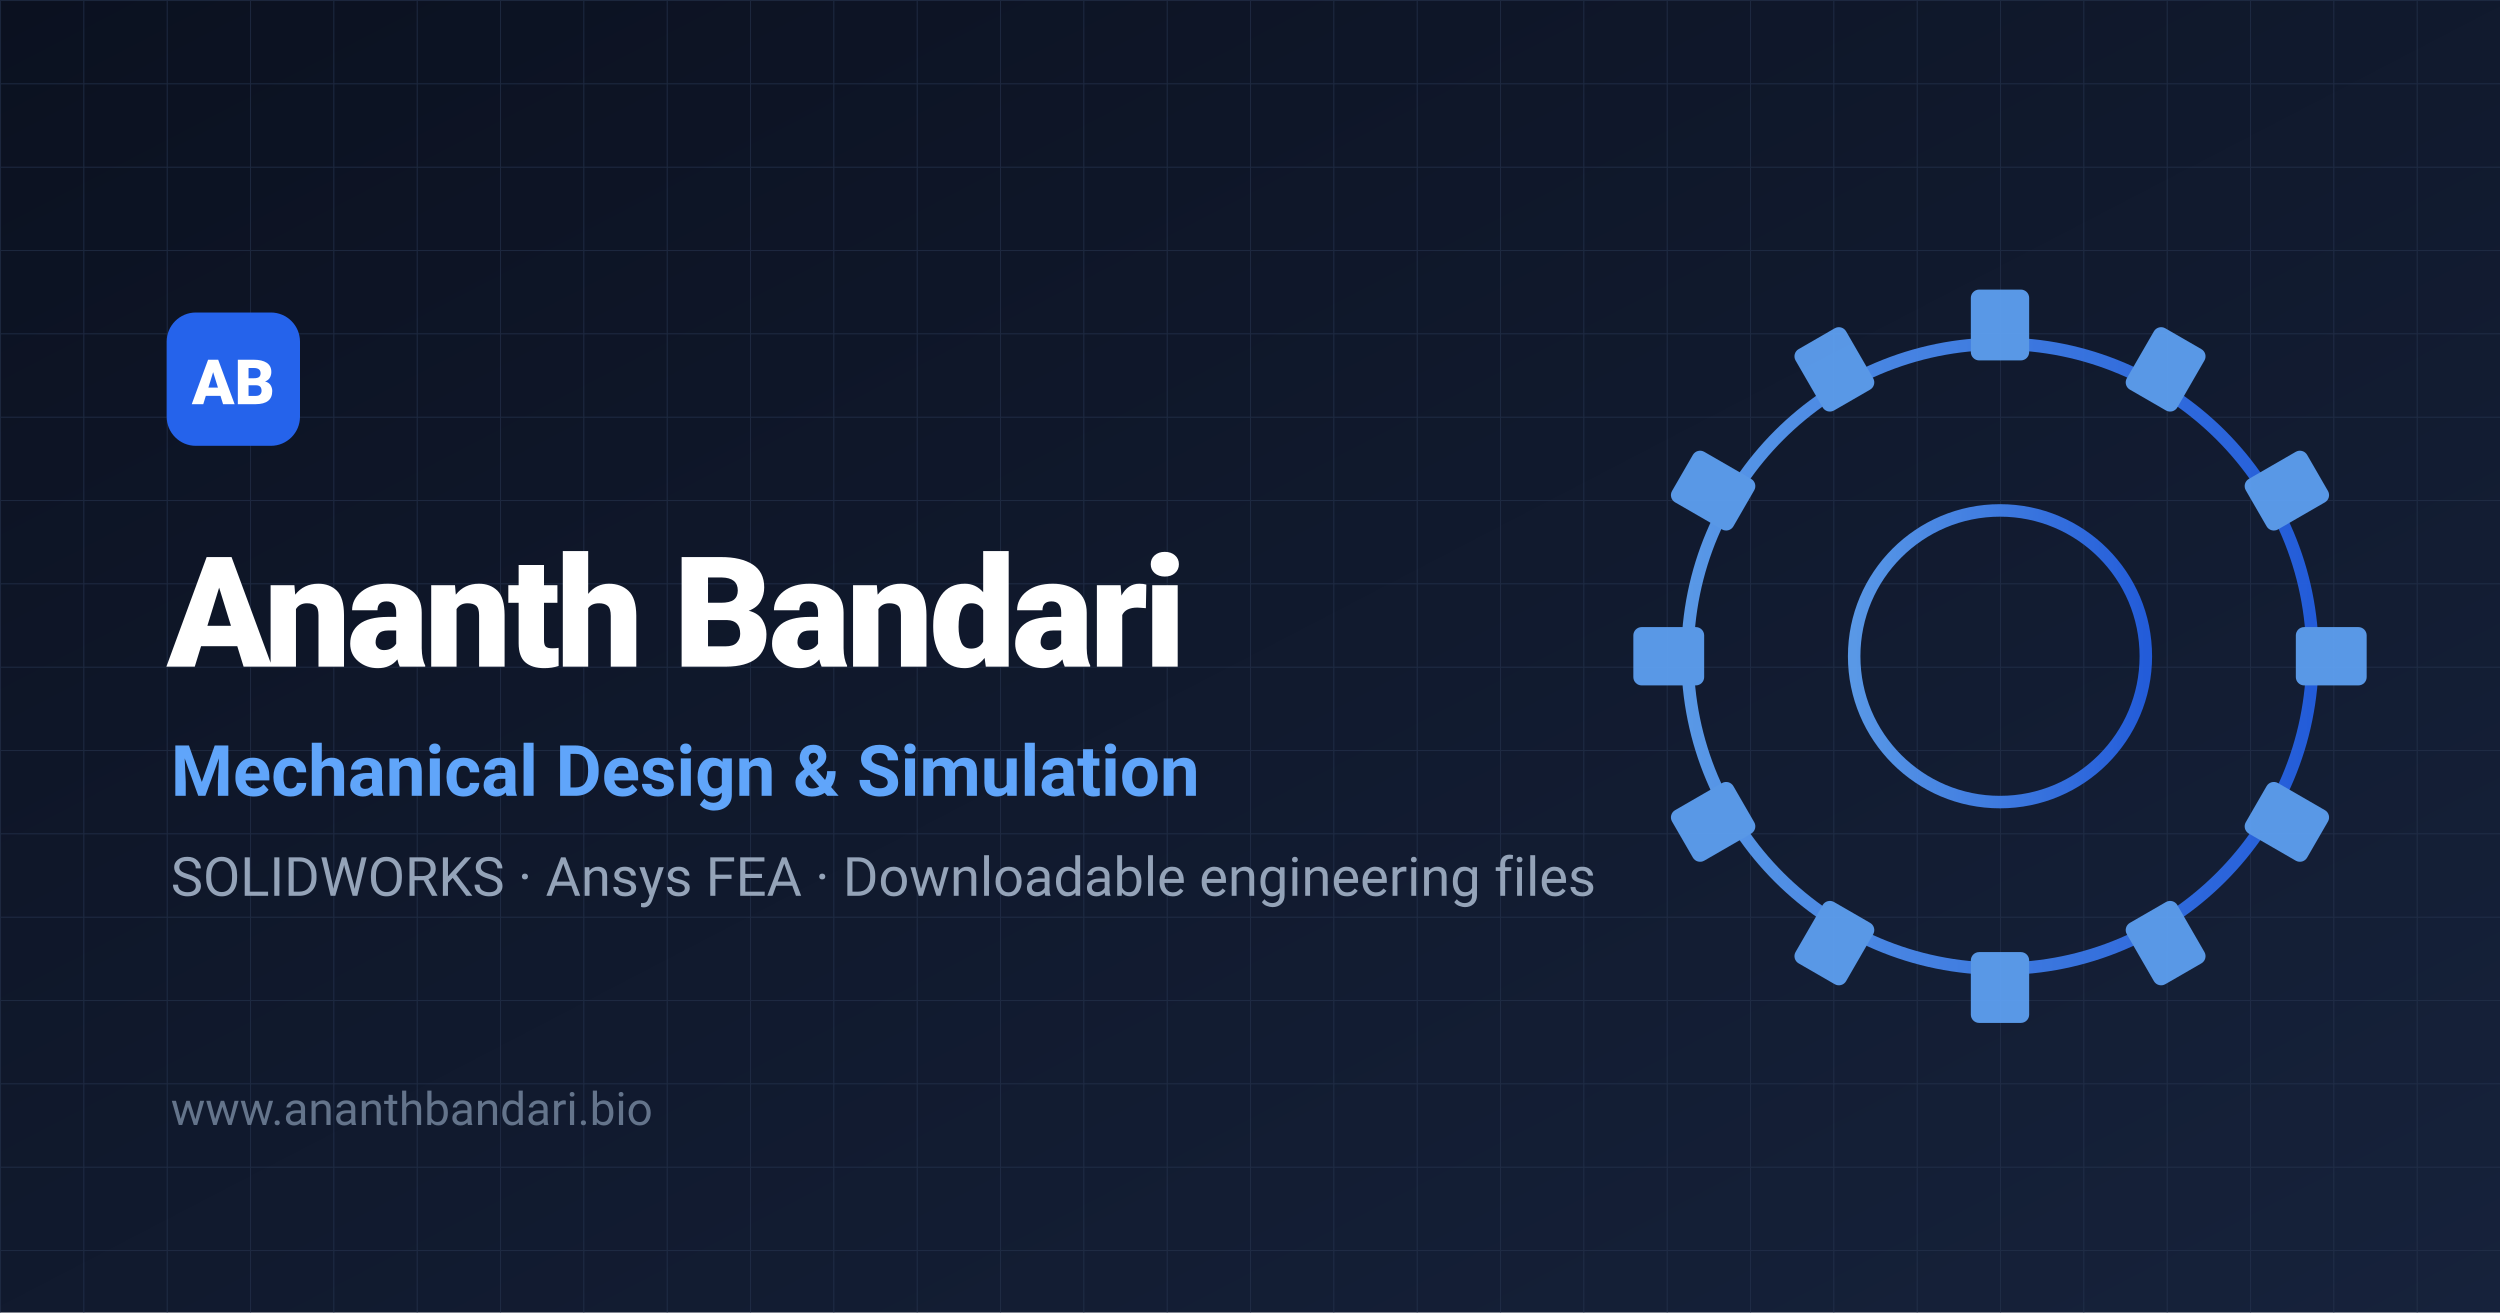
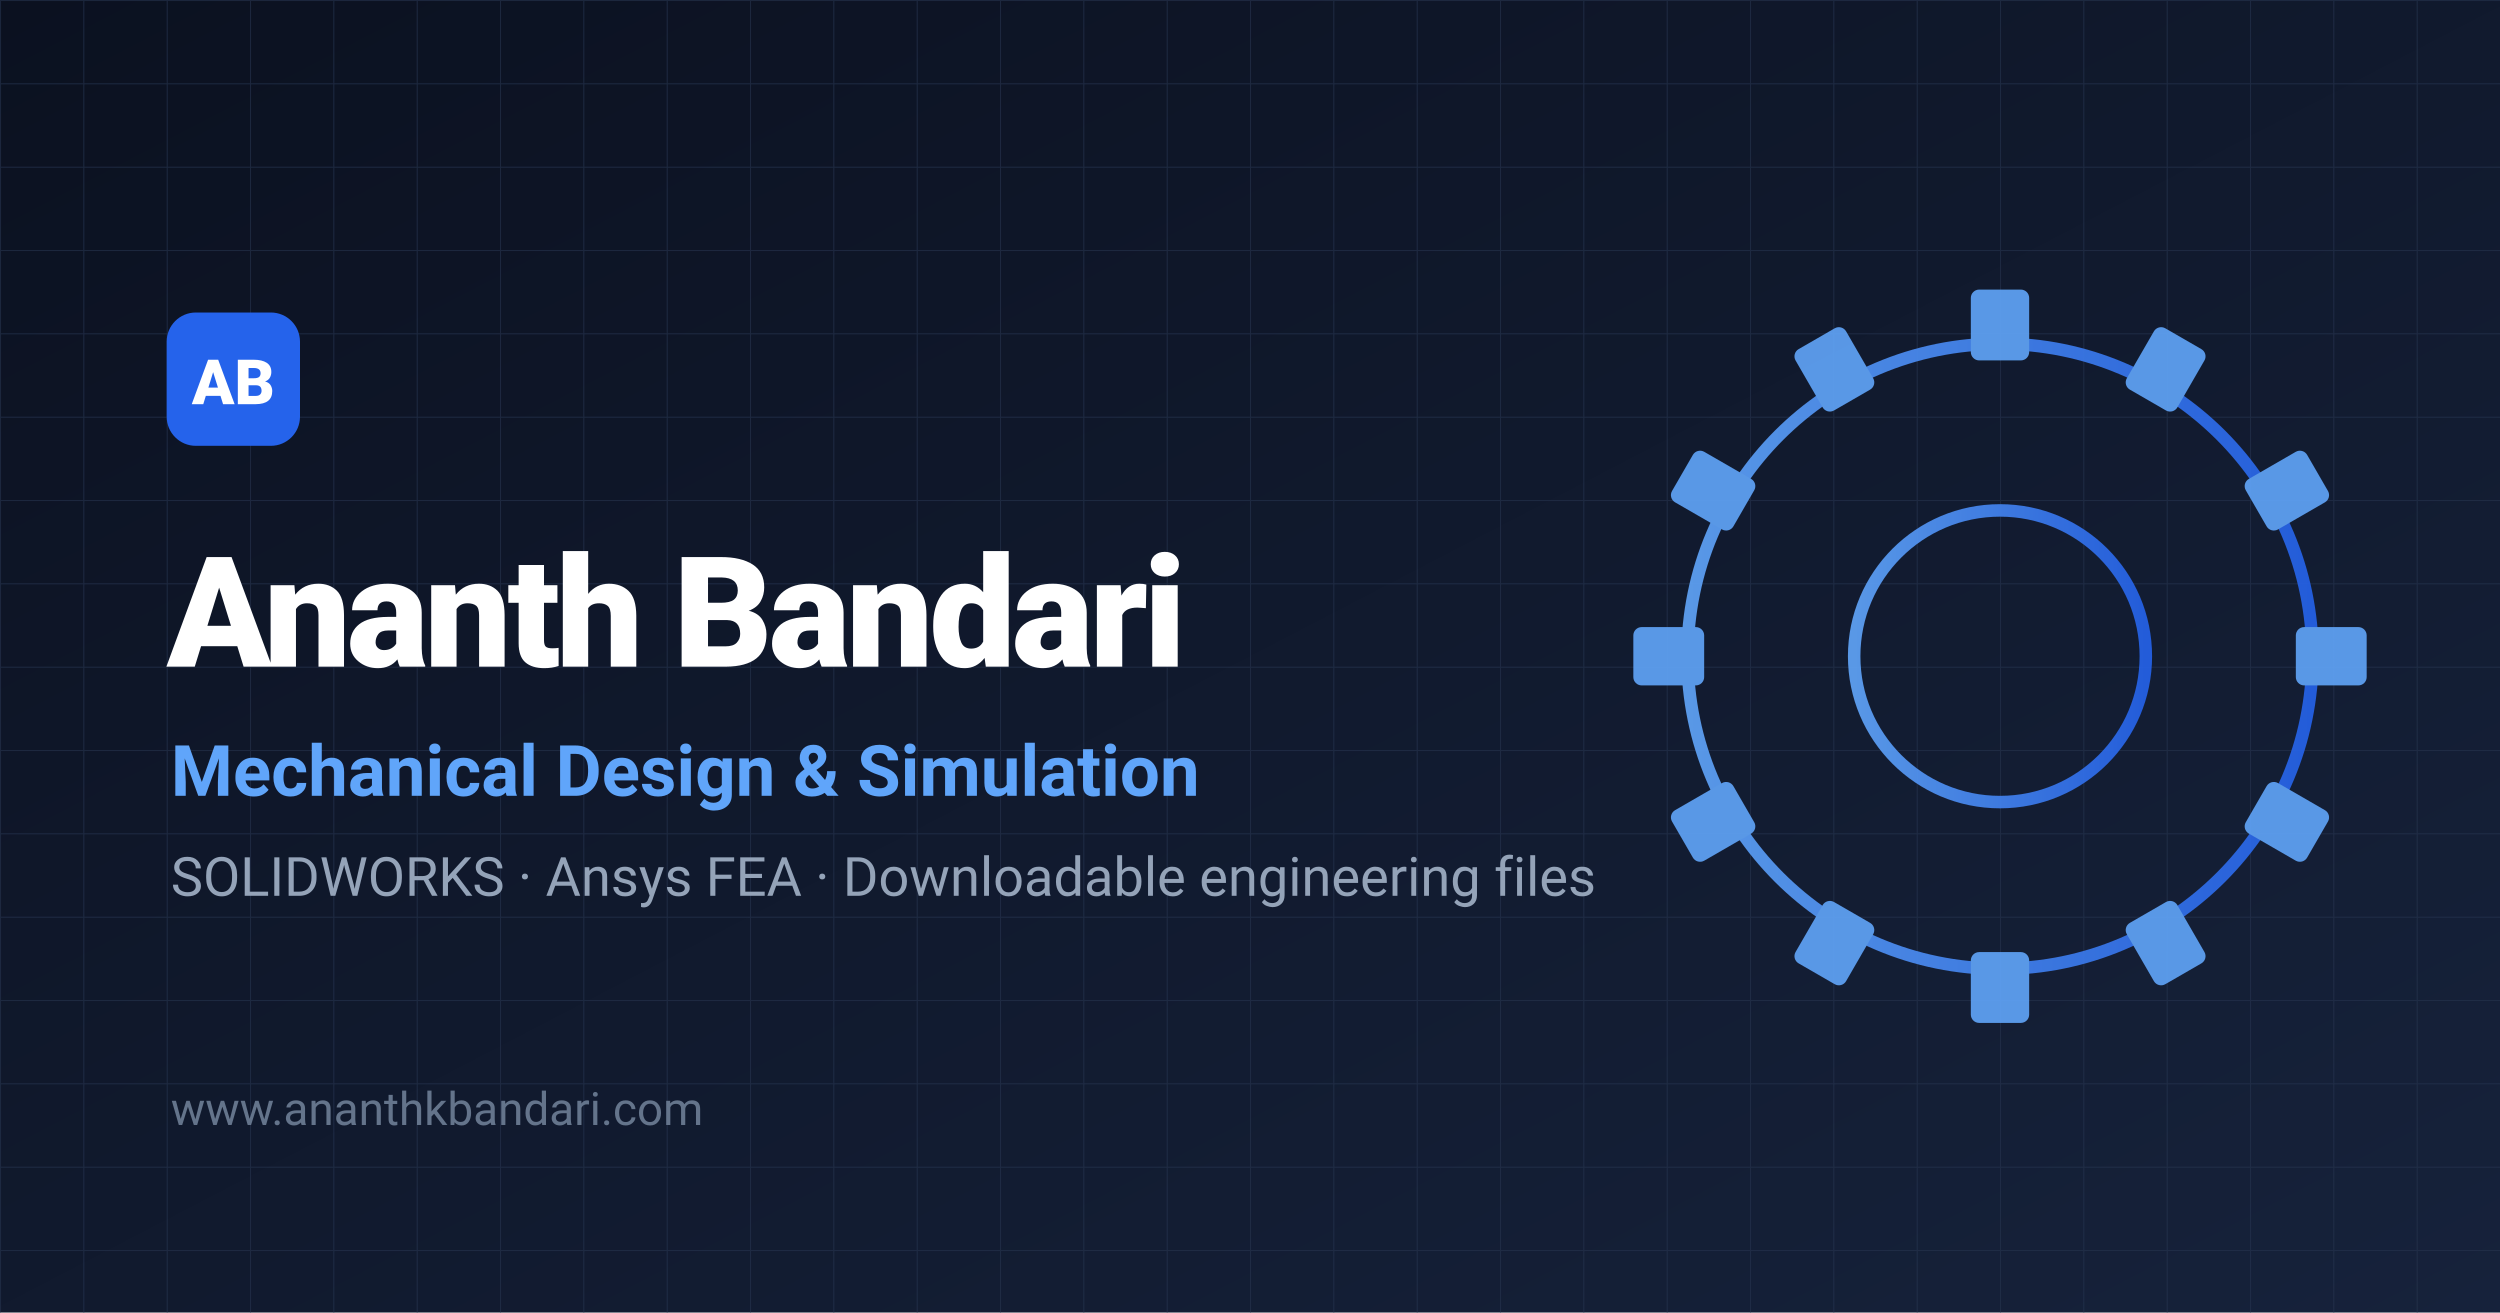
<svg xmlns="http://www.w3.org/2000/svg" viewBox="0 0 1200 630" role="img" aria-label="Ananth Bandari — Mechanical Design and Simulation Portfolio">
  <defs>
    <linearGradient id="bg" x1="0" y1="0" x2="1" y2="1">
      <stop offset="0" stop-color="#0b1120" />
      <stop offset="1" stop-color="#16223b" />
    </linearGradient>
    <pattern id="grid" width="40" height="40" patternUnits="userSpaceOnUse">
      <path d="M40 0H0V40" fill="none" stroke="#26344f" stroke-width="1" />
    </pattern>
    <linearGradient id="accent" x1="0" y1="0" x2="1" y2="0">
      <stop offset="0" stop-color="#60a5fa" />
      <stop offset="1" stop-color="#2563eb" />
    </linearGradient>
  </defs>
  <rect width="1200" height="630" fill="url(#bg)" />
  <rect width="1200" height="630" fill="url(#grid)" opacity="0.6" />
  <g transform="translate(960,315)" opacity="0.9">
    <g fill="none" stroke="url(#accent)" stroke-width="6">
      <circle r="150" />
      <circle r="70" />
    </g>
    <g fill="#60a5fa">
      <g id="tooth">
        <rect x="-14" y="-176" width="28" height="34" rx="4" />
      </g>
      <use href="#tooth" transform="rotate(30)" />
      <use href="#tooth" transform="rotate(60)" />
      <use href="#tooth" transform="rotate(90)" />
      <use href="#tooth" transform="rotate(120)" />
      <use href="#tooth" transform="rotate(150)" />
      <use href="#tooth" transform="rotate(180)" />
      <use href="#tooth" transform="rotate(210)" />
      <use href="#tooth" transform="rotate(240)" />
      <use href="#tooth" transform="rotate(270)" />
      <use href="#tooth" transform="rotate(300)" />
      <use href="#tooth" transform="rotate(330)" />
    </g>
  </g>
  <rect x="80" y="150" width="64" height="64" rx="14" fill="#2563eb" />
  <text x="112" y="194" text-anchor="middle" font-family="system-ui, 'Segoe UI', Roboto, sans-serif" font-size="30" font-weight="800" fill="#ffffff">AB</text>
  <text x="80" y="320" font-family="system-ui, 'Segoe UI', Roboto, sans-serif" font-size="74" font-weight="800" fill="#ffffff" letter-spacing="-2">Ananth Bandari</text>
  <text x="82" y="382" font-family="system-ui, 'Segoe UI', Roboto, sans-serif" font-size="34" font-weight="700" fill="#60a5fa">Mechanical Design &amp; Simulation</text>
  <text x="82" y="430" font-family="system-ui, 'Segoe UI', Roboto, sans-serif" font-size="26" fill="#94a3b8">SOLIDWORKS · Ansys FEA · Downloadable engineering files</text>
-   <text x="82" y="540" font-family="system-ui, 'Segoe UI', Roboto, sans-serif" font-size="22" fill="#64748b">www.ananthbandari.bio</text>
+   <text x="82" y="540" font-family="system-ui, 'Segoe UI', Roboto, sans-serif" font-size="22" fill="#64748b">www.ananthkbandari.com</text>
</svg>
